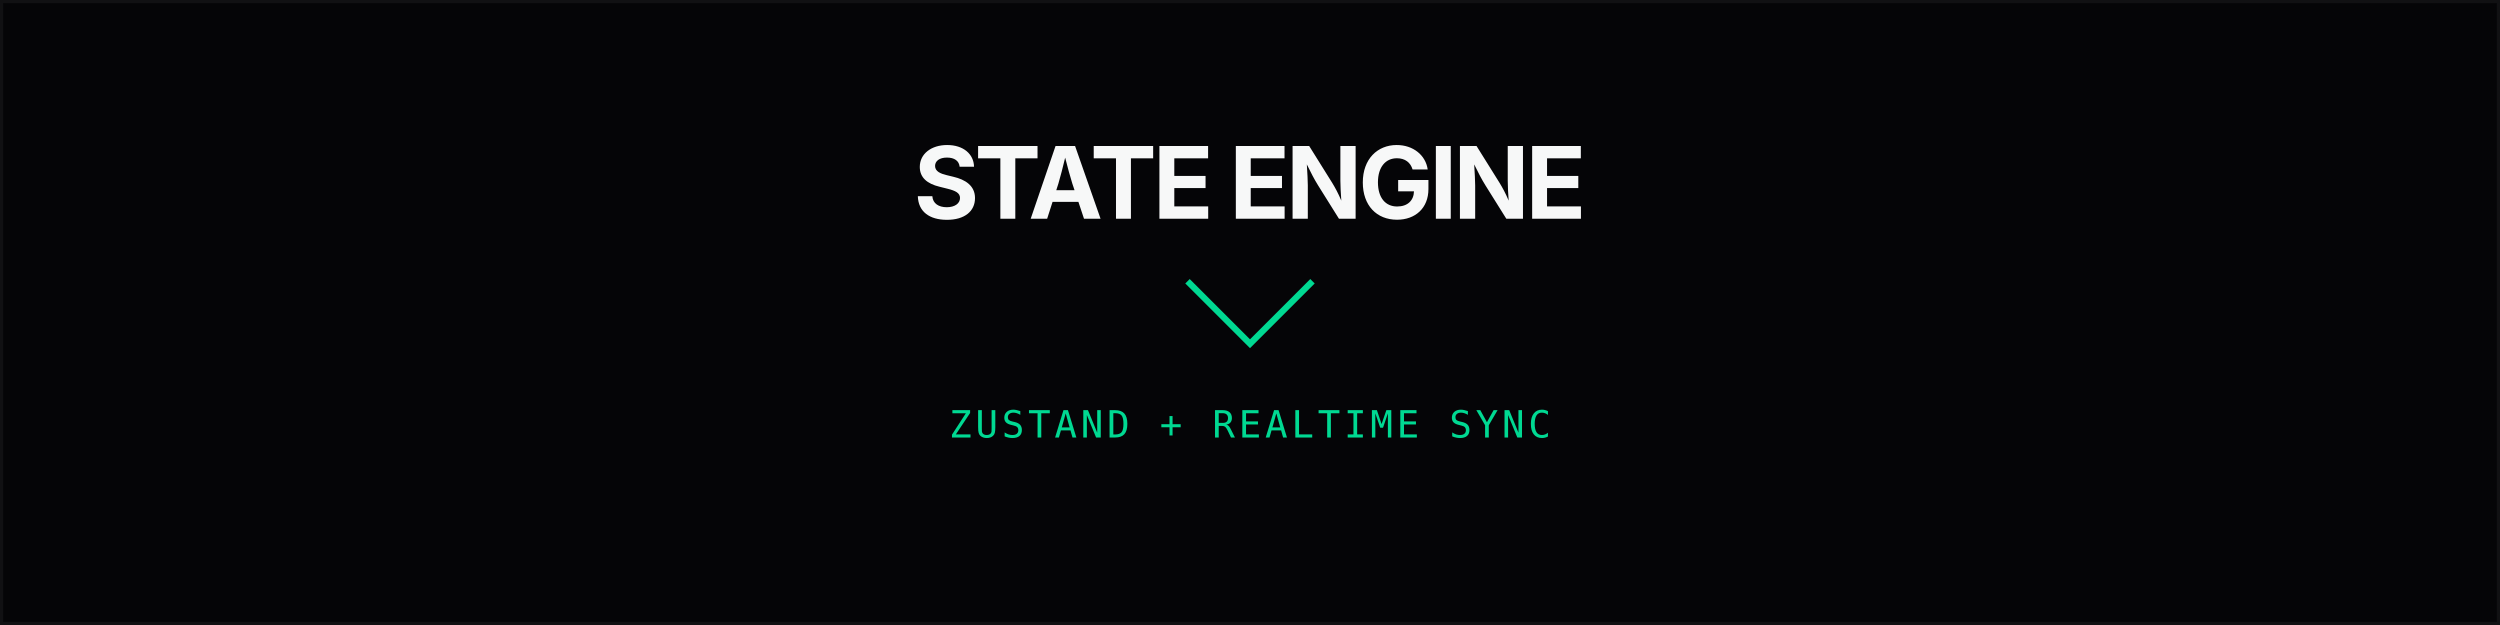
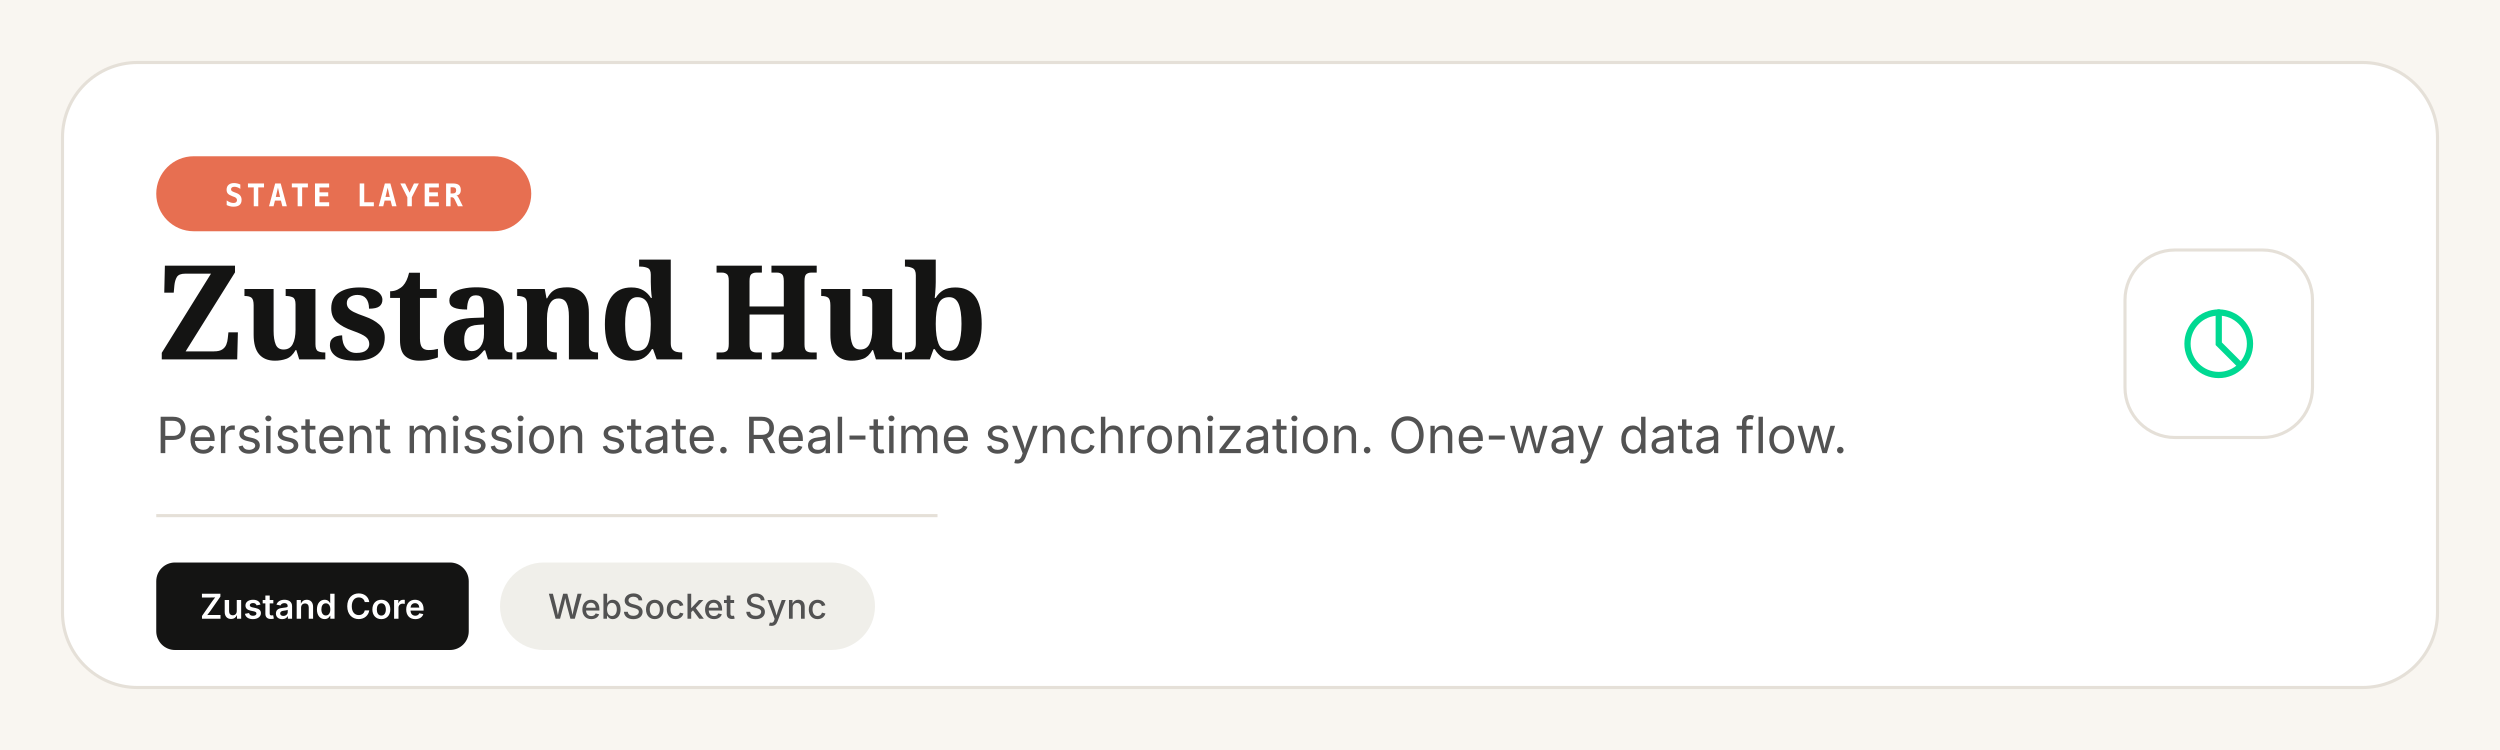
- <svg xmlns="http://www.w3.org/2000/svg" width="800" height="200" viewBox="0 0 800 200" fill="none">
-   <rect width="800" height="200" fill="#050507" />
-   <rect x="0.5" y="0.5" width="799" height="199" stroke="white" stroke-opacity="0.05" />
-   <path d="M380 90L400 110L420 90" stroke="#00d992" stroke-width="2" />
-   <text x="400" y="70" fill="#f7f8f8" font-family="Inter, sans-serif" font-size="32" font-weight="700" letter-spacing="-0.04em" text-anchor="middle">STATE ENGINE</text>
-   <text x="400" y="140" fill="#00d992" font-family="Geist Mono, monospace" font-size="12" font-weight="500" letter-spacing="0.1em" text-anchor="middle">ZUSTAND + REALTIME SYNC</text>
+ <svg xmlns="http://www.w3.org/2000/svg" width="800" height="240" viewBox="0 0 800 240" fill="none">
+   <rect width="800" height="240" fill="#F9F6F1" />
+   <rect x="20" y="20" width="760" height="200" rx="24" fill="white" stroke="#E5E0D8" stroke-width="1" />
+   <rect x="50" y="50" width="120" height="24" rx="12" fill="#E76F51" />
+   <text x="110" y="66" fill="white" font-family="Geist Mono, monospace" font-size="10" font-weight="600" letter-spacing="0.1em" text-anchor="middle">STATE LAYER</text>
+   <text x="50" y="115" fill="#141413" font-family="Georgia, serif" font-size="42" font-weight="700" letter-spacing="-0.02em">Zustand Hub</text>
+   <text x="50" y="145" fill="#525252" font-family="Inter, sans-serif" font-size="16" font-weight="400">Persistent mission state. Real-time synchronization. One-way data flow.</text>
+   <line x1="50" y1="165" x2="300" y2="165" stroke="#E5E0D8" stroke-width="1" />
+   <rect x="50" y="180" width="100" height="28" rx="6" fill="#141413" />
+   <text x="100" y="198" fill="white" font-family="Inter, sans-serif" font-size="11" font-weight="600" text-anchor="middle">Zustand Core</text>
+   <rect x="160" y="180" width="120" height="28" rx="14" fill="#F0EFEA" />
+   <text x="220" y="198" fill="#525252" font-family="Inter, sans-serif" font-size="11" font-weight="500" text-anchor="middle">WebSocket Sync</text>
+   <rect x="680" y="80" width="60" height="60" rx="16" fill="white" stroke="#E5E0D8" stroke-width="1" />
+   <circle cx="710" cy="110" r="10" stroke="#00D992" stroke-width="2" />
+   <path d="M710 100V110L717 117" stroke="#00D992" stroke-width="2" stroke-linecap="round" />
</svg>
